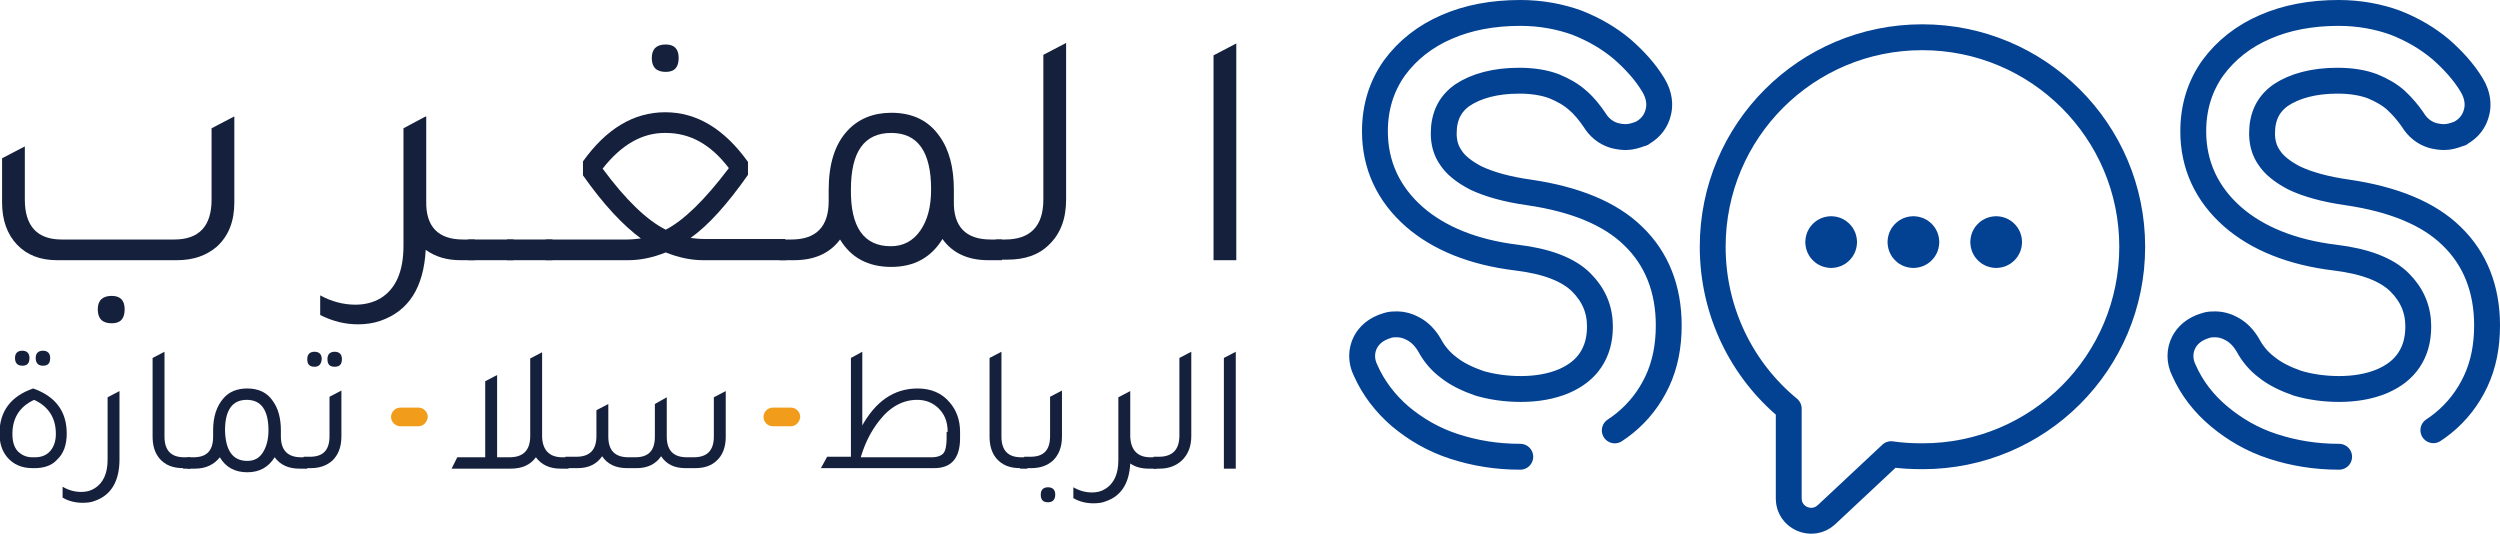
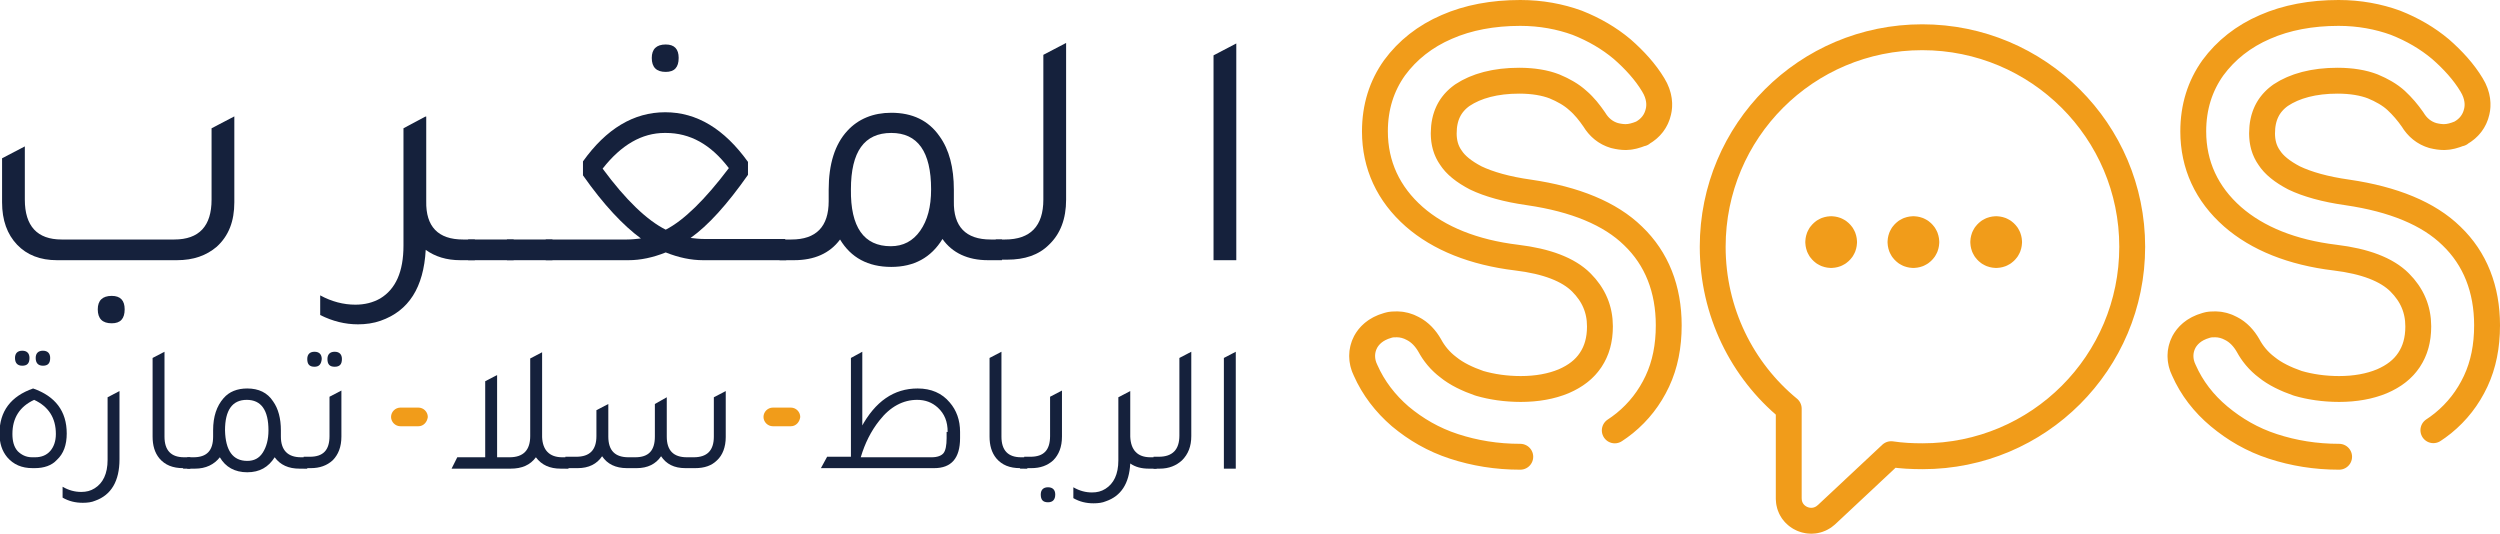
<svg xmlns="http://www.w3.org/2000/svg" version="1.1" x="0px" y="0px" width="483.3px" height="103.2px" viewBox="0 0 483.3 103.2" style="enable-background:new 0 0 483.3 103.2;" xml:space="preserve">
  <style type="text/css">
	
- 		.st0{fill:none;stroke:rgb(3,65,146);stroke-width:5;stroke-linecap:round;stroke-linejoin:round;stroke-miterlimit:10;stroke-dasharray:380;}
+ 		.st0{fill:none;stroke:#F19C1A;stroke-width:5;stroke-linecap:round;stroke-linejoin:round;stroke-miterlimit:10;stroke-dasharray:380;}
	.st1{fill:#15213C;}
	.st2{fill:#F19C1A;stroke:#F19C1A;stroke-miterlimit:10;stroke-dasharray:380;}
</style>
  <defs>
</defs>
  <path class="st0" d="M293.9,88.3c-4.6,0-8.8-0.7-12.8-2s-7.4-3.3-10.4-5.8c-2.9-2.5-5.2-5.5-6.7-8.9c-0.9-1.8-0.9-3.8,0-5.5  c0.6-1.1,1.8-2.5,4.3-3.2c0.6-0.2,1.2-0.2,1.8-0.2c1,0,2.1,0.3,3,0.8c1.4,0.7,2.5,1.9,3.3,3.3c0.8,1.5,2,3,3.6,4.2  c1.6,1.3,3.7,2.3,6,3.1c2.4,0.7,5.1,1.1,8,1.1c3.1,0,5.9-0.5,8.3-1.5c2.3-1,4-2.3,5.2-4.1c1.2-1.8,1.8-3.9,1.8-6.5  c0-3.3-1.2-6.1-3.6-8.5c-2.5-2.5-6.7-4.1-12.5-4.8c-8.3-1-15-3.7-19.8-7.9c-5-4.4-7.6-10-7.6-16.5c0-4.7,1.3-8.8,3.8-12.3  c2.5-3.4,5.9-6.1,10.1-7.9c4.1-1.8,8.9-2.7,14.2-2.7c4,0,7.7,0.7,11,1.9c3.3,1.3,6.2,3,8.7,5.1c2.4,2.1,4.5,4.4,6,6.9  c1.3,2.1,1.3,4,1,5.2c-0.4,1.8-1.5,3.2-3.1,4.1l-0.1,0.1h-0.1c-1,0.4-2,0.7-3,0.7c-0.7,0-1.4-0.1-2.2-0.3c-1.7-0.5-3-1.6-3.9-3.1  c-0.9-1.3-1.9-2.6-3.2-3.7c-1.2-1.1-2.8-2-4.5-2.7c-1.8-0.7-4.1-1.1-6.8-1.1c-4.6,0-8.3,1-11,2.8c-2.4,1.7-3.6,4.1-3.6,7.4  c0,1.7,0.4,3.3,1.4,4.7c0.9,1.4,2.5,2.7,4.8,3.9c2.5,1.2,6,2.2,10.3,2.8c8.9,1.3,15.7,4.1,20.1,8.4c4.6,4.4,6.9,10.3,6.9,17.3  c0,4-0.7,7.6-2.2,10.8s-3.6,5.9-6.3,8.1c-2.6,2.1-5.7,3.7-9.2,4.8C301.5,87.7,297.8,88.3,293.9,88.3z" />
  <path class="st0" d="M452.2,88.3c-4.6,0-8.8-0.7-12.8-2S432,83,429,80.5s-5.3-5.5-6.8-8.9c-0.9-1.8-0.9-3.8,0-5.5  c0.6-1.1,1.8-2.5,4.3-3.2c0.6-0.2,1.2-0.2,1.8-0.2c1,0,2.1,0.3,3,0.8c1.4,0.7,2.5,1.9,3.3,3.3c0.8,1.5,2,3,3.6,4.2  c1.6,1.3,3.7,2.3,6,3.1c2.4,0.7,5.1,1.1,8,1.1c3.1,0,5.9-0.5,8.3-1.5c2.3-1,4-2.3,5.2-4.1c1.2-1.8,1.8-3.9,1.8-6.5  c0-3.3-1.2-6.1-3.6-8.5c-2.5-2.5-6.7-4.1-12.5-4.8c-8.3-1-15-3.7-19.8-7.9c-5-4.4-7.6-10-7.6-16.5c0-4.7,1.3-8.8,3.8-12.3  c2.5-3.4,5.9-6.1,10.1-7.9c4.1-1.8,8.9-2.7,14.2-2.7c4,0,7.7,0.7,11,1.9c3.3,1.3,6.2,3,8.7,5.1c2.4,2.1,4.5,4.4,6,6.9  c1.3,2.1,1.3,4,1,5.2c-0.4,1.8-1.5,3.2-3.1,4.1l-0.1,0.1h-0.1c-1,0.4-2,0.7-3,0.7c-0.7,0-1.4-0.1-2.2-0.3c-1.7-0.5-3-1.6-3.9-3.1  c-0.9-1.3-2-2.6-3.2-3.7c-1.2-1.1-2.8-2-4.5-2.7c-1.8-0.7-4.1-1.1-6.8-1.1c-4.6,0-8.3,1-11,2.8c-2.4,1.7-3.6,4.1-3.6,7.4  c0,1.7,0.4,3.3,1.4,4.7c0.9,1.4,2.5,2.7,4.8,3.9c2.5,1.2,6,2.2,10.3,2.8c8.9,1.3,15.7,4.1,20.1,8.4c4.6,4.4,6.9,10.3,6.9,17.3  c0,4-0.7,7.6-2.2,10.8s-3.6,5.9-6.3,8.1c-2.6,2.1-5.7,3.7-9.2,4.8C459.8,87.7,456.1,88.3,452.2,88.3z" />
  <path class="st0" d="M412.2,47.7c0,22.4-18.1,40.5-40.5,40.5c-2.1,0-4.1-0.1-6.1-0.4l-12.5,11.7c-2.8,2.6-7.3,0.6-7.3-3.1V79  c-9-7.4-14.7-18.7-14.7-31.3c0-22.4,18.1-40.5,40.5-40.5C394,7.2,412.2,25.3,412.2,47.7z" />
  <circle class="st0" cx="354" cy="46.8" r="2.5" />
  <circle class="st0" cx="369.9" cy="46.8" r="2.5" />
  <circle class="st0" cx="385.9" cy="46.8" r="2.5" />
  <g>
    <g>
      <path class="st1" d="M11,50.3c-3.2,0-5.8-1-7.7-3c-1.9-2-2.9-4.7-2.9-8.2v-8.5l4.4-2.3v10.3c0,5.1,2.4,7.7,7.1,7.7h21.8    c4.8,0,7.2-2.6,7.2-7.7V24.8l4.4-2.3v16.6c0,3.7-1.1,6.5-3.4,8.6c-2,1.7-4.5,2.6-7.7,2.6H11z M21.6,62.5c-1.8,0-2.7-0.9-2.7-2.7    c0-1.7,0.9-2.6,2.7-2.6c1.7,0,2.5,0.9,2.5,2.6C24.1,61.6,23.3,62.5,21.6,62.5z" />
      <path class="st1" d="M89.5,46.3h2.3v4H89c-2.7,0-4.9-0.7-6.7-2C81.9,55.6,79,60.1,73.6,62c-1.4,0.5-2.9,0.7-4.4,0.7    c-2.5,0-4.9-0.6-7.3-1.8v-3.8c2.2,1.2,4.5,1.8,6.8,1.8c1.8,0,3.4-0.4,4.8-1.2c3-1.8,4.5-5.2,4.5-10.2V24.8l4.3-2.3v0.1l0.1-0.1    v16.4C82.3,43.8,84.7,46.3,89.5,46.3z" />
      <path class="st1" d="M90.5,50.3v-4h8.8v4H90.5z" />
      <path class="st1" d="M98,50.3v-4h8.8v4H98z" />
      <path class="st1" d="M152,50.3h-16.1c-2.3,0-4.7-0.5-7.2-1.5c-2.5,1-4.9,1.5-7.2,1.5h-16v-4h15.7c0.9,0,1.8-0.1,2.7-0.2    c-3.4-2.5-7.2-6.5-11.2-12.2v-2.7c4.5-6.3,9.8-9.5,15.9-9.5c6.1,0,11.4,3.2,16,9.6v2.5c-4,5.7-7.7,9.8-11.1,12.2    c0.9,0.1,1.7,0.2,2.6,0.2h15.7L152,50.3z M116.5,32.6c4.5,6.1,8.6,10,12.2,11.8c3.5-1.8,7.6-5.8,12.2-11.9    c-3.5-4.6-7.5-6.8-12.2-6.8h-0.2C124.1,25.7,120.1,28,116.5,32.6z M128.7,13.9c-1.8,0-2.7-0.9-2.7-2.7c0-1.7,0.9-2.6,2.7-2.6    c1.7,0,2.5,0.9,2.5,2.6C131.2,13,130.4,13.9,128.7,13.9z" />
      <path class="st1" d="M191.5,46.3h2.2v4H191c-3.9,0-6.9-1.4-8.8-4.1c-2.2,3.6-5.5,5.4-9.9,5.4c-4.5,0-7.8-1.8-9.9-5.3    c-2,2.7-5,4-8.9,4h-2.8v-4h2.3c4.8,0,7.2-2.5,7.2-7.4v-2.2c0-5,1.2-8.8,3.6-11.4c2.1-2.3,5-3.5,8.5-3.5c4.1,0,7.2,1.5,9.3,4.5    c1.9,2.6,2.8,6.1,2.8,10.4v2.2C184.3,43.8,186.7,46.3,191.5,46.3z M172.2,47.6c2.4,0,4.3-1,5.7-3c1.4-2,2.1-4.6,2.1-8    c0-7.3-2.6-10.9-7.7-10.9c-5.2,0-7.8,3.6-7.8,10.9C164.4,43.9,167,47.6,172.2,47.6z" />
      <path class="st1" d="M192.5,50.3v-4h1.8c4.9,0,7.4-2.6,7.4-7.7v-28l4.4-2.3v30.3c0,3.7-1.1,6.6-3.3,8.7c-2,2-4.7,2.9-8.1,2.9    H192.5z" />
      <path class="st1" d="M234.6,50.3V10.7l4.4-2.3v41.9H234.6z" />
    </g>
    <g>
      <path class="st1" d="M6.3,90.5c-2.1,0-3.7-0.7-4.9-2.1c-1-1.2-1.5-2.7-1.5-4.6c0-4.3,2.2-7.2,6.5-8.7c4.3,1.5,6.5,4.4,6.5,8.7    c0,2.2-0.6,3.9-1.9,5.1C10,90,8.5,90.5,6.7,90.5H6.3z M6.2,88.4h0.6c1.2,0,2.2-0.4,2.9-1.2c0.7-0.8,1.1-1.9,1.1-3.3    c0-3.1-1.4-5.3-4.2-6.6c-2.8,1.3-4.2,3.5-4.2,6.6c0,1.4,0.3,2.5,1,3.3C4.1,87.9,5,88.4,6.2,88.4z M4.3,70.7    c-0.9,0-1.4-0.5-1.4-1.5c0-0.9,0.5-1.4,1.4-1.4c0.9,0,1.4,0.5,1.4,1.4C5.7,70.3,5.2,70.7,4.3,70.7z M8.3,70.7    c-0.9,0-1.4-0.5-1.4-1.5c0-0.9,0.5-1.4,1.4-1.4c0.9,0,1.4,0.5,1.4,1.4C9.7,70.3,9.2,70.7,8.3,70.7z" />
      <path class="st1" d="M23.1,88.8c0,4.2-1.6,6.9-4.7,8c-0.7,0.3-1.5,0.4-2.4,0.4c-1.4,0-2.7-0.3-3.9-1v-2.1c1.2,0.7,2.4,1,3.6,1    c1,0,1.8-0.2,2.6-0.7c1.6-1,2.5-2.8,2.5-5.5V76.8l2.3-1.2V88.8z" />
      <path class="st1" d="M35.4,90.5c-2,0-3.5-0.6-4.6-1.9c-0.9-1.1-1.3-2.5-1.3-4.2V69.2l2.3-1.2v16.4c0,2.7,1.3,4,3.8,4h1.2v2.2H35.4    z" />
      <path class="st1" d="M58.2,88.4h1.2v2.2h-1.5c-2.1,0-3.7-0.7-4.8-2.2c-1.2,1.9-2.9,2.9-5.3,2.9c-2.4,0-4.2-1-5.3-2.9    c-1.1,1.4-2.7,2.2-4.8,2.2h-1.5v-2.2h1.2c2.6,0,3.8-1.3,3.8-4v-1.2c0-2.7,0.7-4.7,2-6.2c1.1-1.3,2.7-1.9,4.6-1.9    c2.2,0,3.9,0.8,5,2.5c1,1.4,1.5,3.3,1.5,5.6v1.2C54.3,87,55.6,88.4,58.2,88.4z M47.8,89.1c1.3,0,2.3-0.5,3-1.6    c0.7-1.1,1.1-2.5,1.1-4.3c0-3.9-1.4-5.9-4.2-5.9c-2.8,0-4.2,2-4.2,5.9C43.6,87.1,45,89.1,47.8,89.1z" />
      <path class="st1" d="M58.7,90.5v-2.2h1.2c2.6,0,3.8-1.3,3.8-4v-7.6l2.3-1.2v8.9c0,2-0.6,3.5-1.7,4.6c-1.1,1-2.5,1.5-4.2,1.5H58.7z     M60.8,70.9c-1,0-1.4-0.5-1.4-1.5c0-0.9,0.5-1.4,1.4-1.4c0.9,0,1.4,0.5,1.4,1.4C62.1,70.4,61.7,70.9,60.8,70.9z M64.7,70.9    c-1,0-1.4-0.5-1.4-1.5c0-0.9,0.5-1.4,1.4-1.4c0.9,0,1.4,0.5,1.4,1.4C66.1,70.4,65.7,70.9,64.7,70.9z" />
      <path class="st1" d="M108.7,88.4h1.2v2.2h-1.5c-2.1,0-3.7-0.7-4.8-2.2c-1.1,1.5-2.7,2.2-4.9,2.2H87.3l1.1-2.2h5.4V73.7l2.3-1.2    v15.9h2.4c2.7,0,4-1.4,4-4.1v-15l2.3-1.2v7.6l0,0v8.8C104.9,87,106.2,88.4,108.7,88.4z" />
      <path class="st1" d="M109.3,90.5v-2.2h2.1c2.6,0,3.9-1.3,3.9-4v-5l2.3-1.2v6.3c0,2.7,1.3,4,3.9,4h1.3c2.6,0,3.8-1.3,3.8-4v-6.3    l2.3-1.3v7.6c0,2.7,1.3,4,3.9,4h1.3c2.6,0,3.9-1.3,3.9-4v-7.6l2.3-1.2v8.9c0,1.9-0.6,3.5-1.7,4.5c-1,1-2.4,1.5-4.2,1.5h-1.9    c-2.2,0-3.7-0.8-4.7-2.3c-1,1.5-2.6,2.3-4.7,2.3h-1.9c-2.2,0-3.8-0.8-4.8-2.3c-1,1.5-2.6,2.3-4.7,2.3H109.3z" />
      <path class="st1" d="M166.5,82.6c2.7-5,6.3-7.5,10.9-7.5c2.6,0,4.7,0.9,6.2,2.7c1.3,1.5,2,3.4,2,5.7v1.2c0,3.9-1.7,5.8-5,5.8    h-21.9l1.2-2.2h4.6V69.2l2.2-1.2V82.6z M183.2,83.5c0-2-0.6-3.5-1.9-4.7c-1.1-1-2.4-1.5-4-1.5c-2.7,0-5.2,1.3-7.3,4    c-1.6,2-2.8,4.4-3.6,7.1h13.7c1.1,0,1.9-0.3,2.3-0.8c0.4-0.5,0.6-1.5,0.6-2.9V83.5z" />
      <path class="st1" d="M197.2,90.5c-2,0-3.5-0.6-4.6-1.9c-0.9-1.1-1.3-2.5-1.3-4.2V69.2l2.3-1.2v16.4c0,2.7,1.3,4,3.8,4h1.2v2.2    H197.2z" />
      <path class="st1" d="M198,90.5v-2.2h1.2c2.6,0,3.8-1.3,3.8-4v-7.6l2.3-1.2v8.9c0,2-0.6,3.5-1.7,4.6c-1.1,1-2.5,1.5-4.2,1.5H198z     M202.6,97.1c-1,0-1.4-0.5-1.4-1.5c0-0.9,0.5-1.4,1.4-1.4c0.9,0,1.4,0.5,1.4,1.4C204,96.6,203.5,97.1,202.6,97.1z" />
      <path class="st1" d="M222.4,88.4h1.2v2.2h-1.5c-1.4,0-2.6-0.3-3.6-1c-0.2,3.9-1.8,6.3-4.7,7.3c-0.7,0.3-1.5,0.4-2.4,0.4    c-1.4,0-2.7-0.3-3.9-1v-2.1c1.2,0.7,2.4,1,3.6,1c1,0,1.8-0.2,2.6-0.7c1.6-1,2.5-2.8,2.5-5.5V76.8l2.3-1.2v0l0,0v8.8    C218.6,87,219.9,88.4,222.4,88.4z" />
      <path class="st1" d="M223,90.5v-2.2h1c2.7,0,4-1.4,4-4.1v-15l2.3-1.2v16.3c0,2-0.6,3.5-1.8,4.7c-1.1,1-2.5,1.6-4.3,1.6H223z" />
      <path class="st1" d="M236.6,90.5V69.2l2.3-1.2v22.6H236.6z" />
    </g>
    <path class="st2" d="M152.9,81.9h-3.5c-0.7,0-1.3-0.6-1.3-1.3l0,0c0-0.7,0.6-1.3,1.3-1.3h3.5c0.7,0,1.3,0.6,1.3,1.3l0,0   C154.1,81.3,153.6,81.9,152.9,81.9z" />
    <path class="st2" d="M80.9,81.9h-3.5c-0.7,0-1.3-0.6-1.3-1.3l0,0c0-0.7,0.6-1.3,1.3-1.3h3.5c0.7,0,1.3,0.6,1.3,1.3l0,0   C82.1,81.3,81.6,81.9,80.9,81.9z" />
  </g>
</svg>
